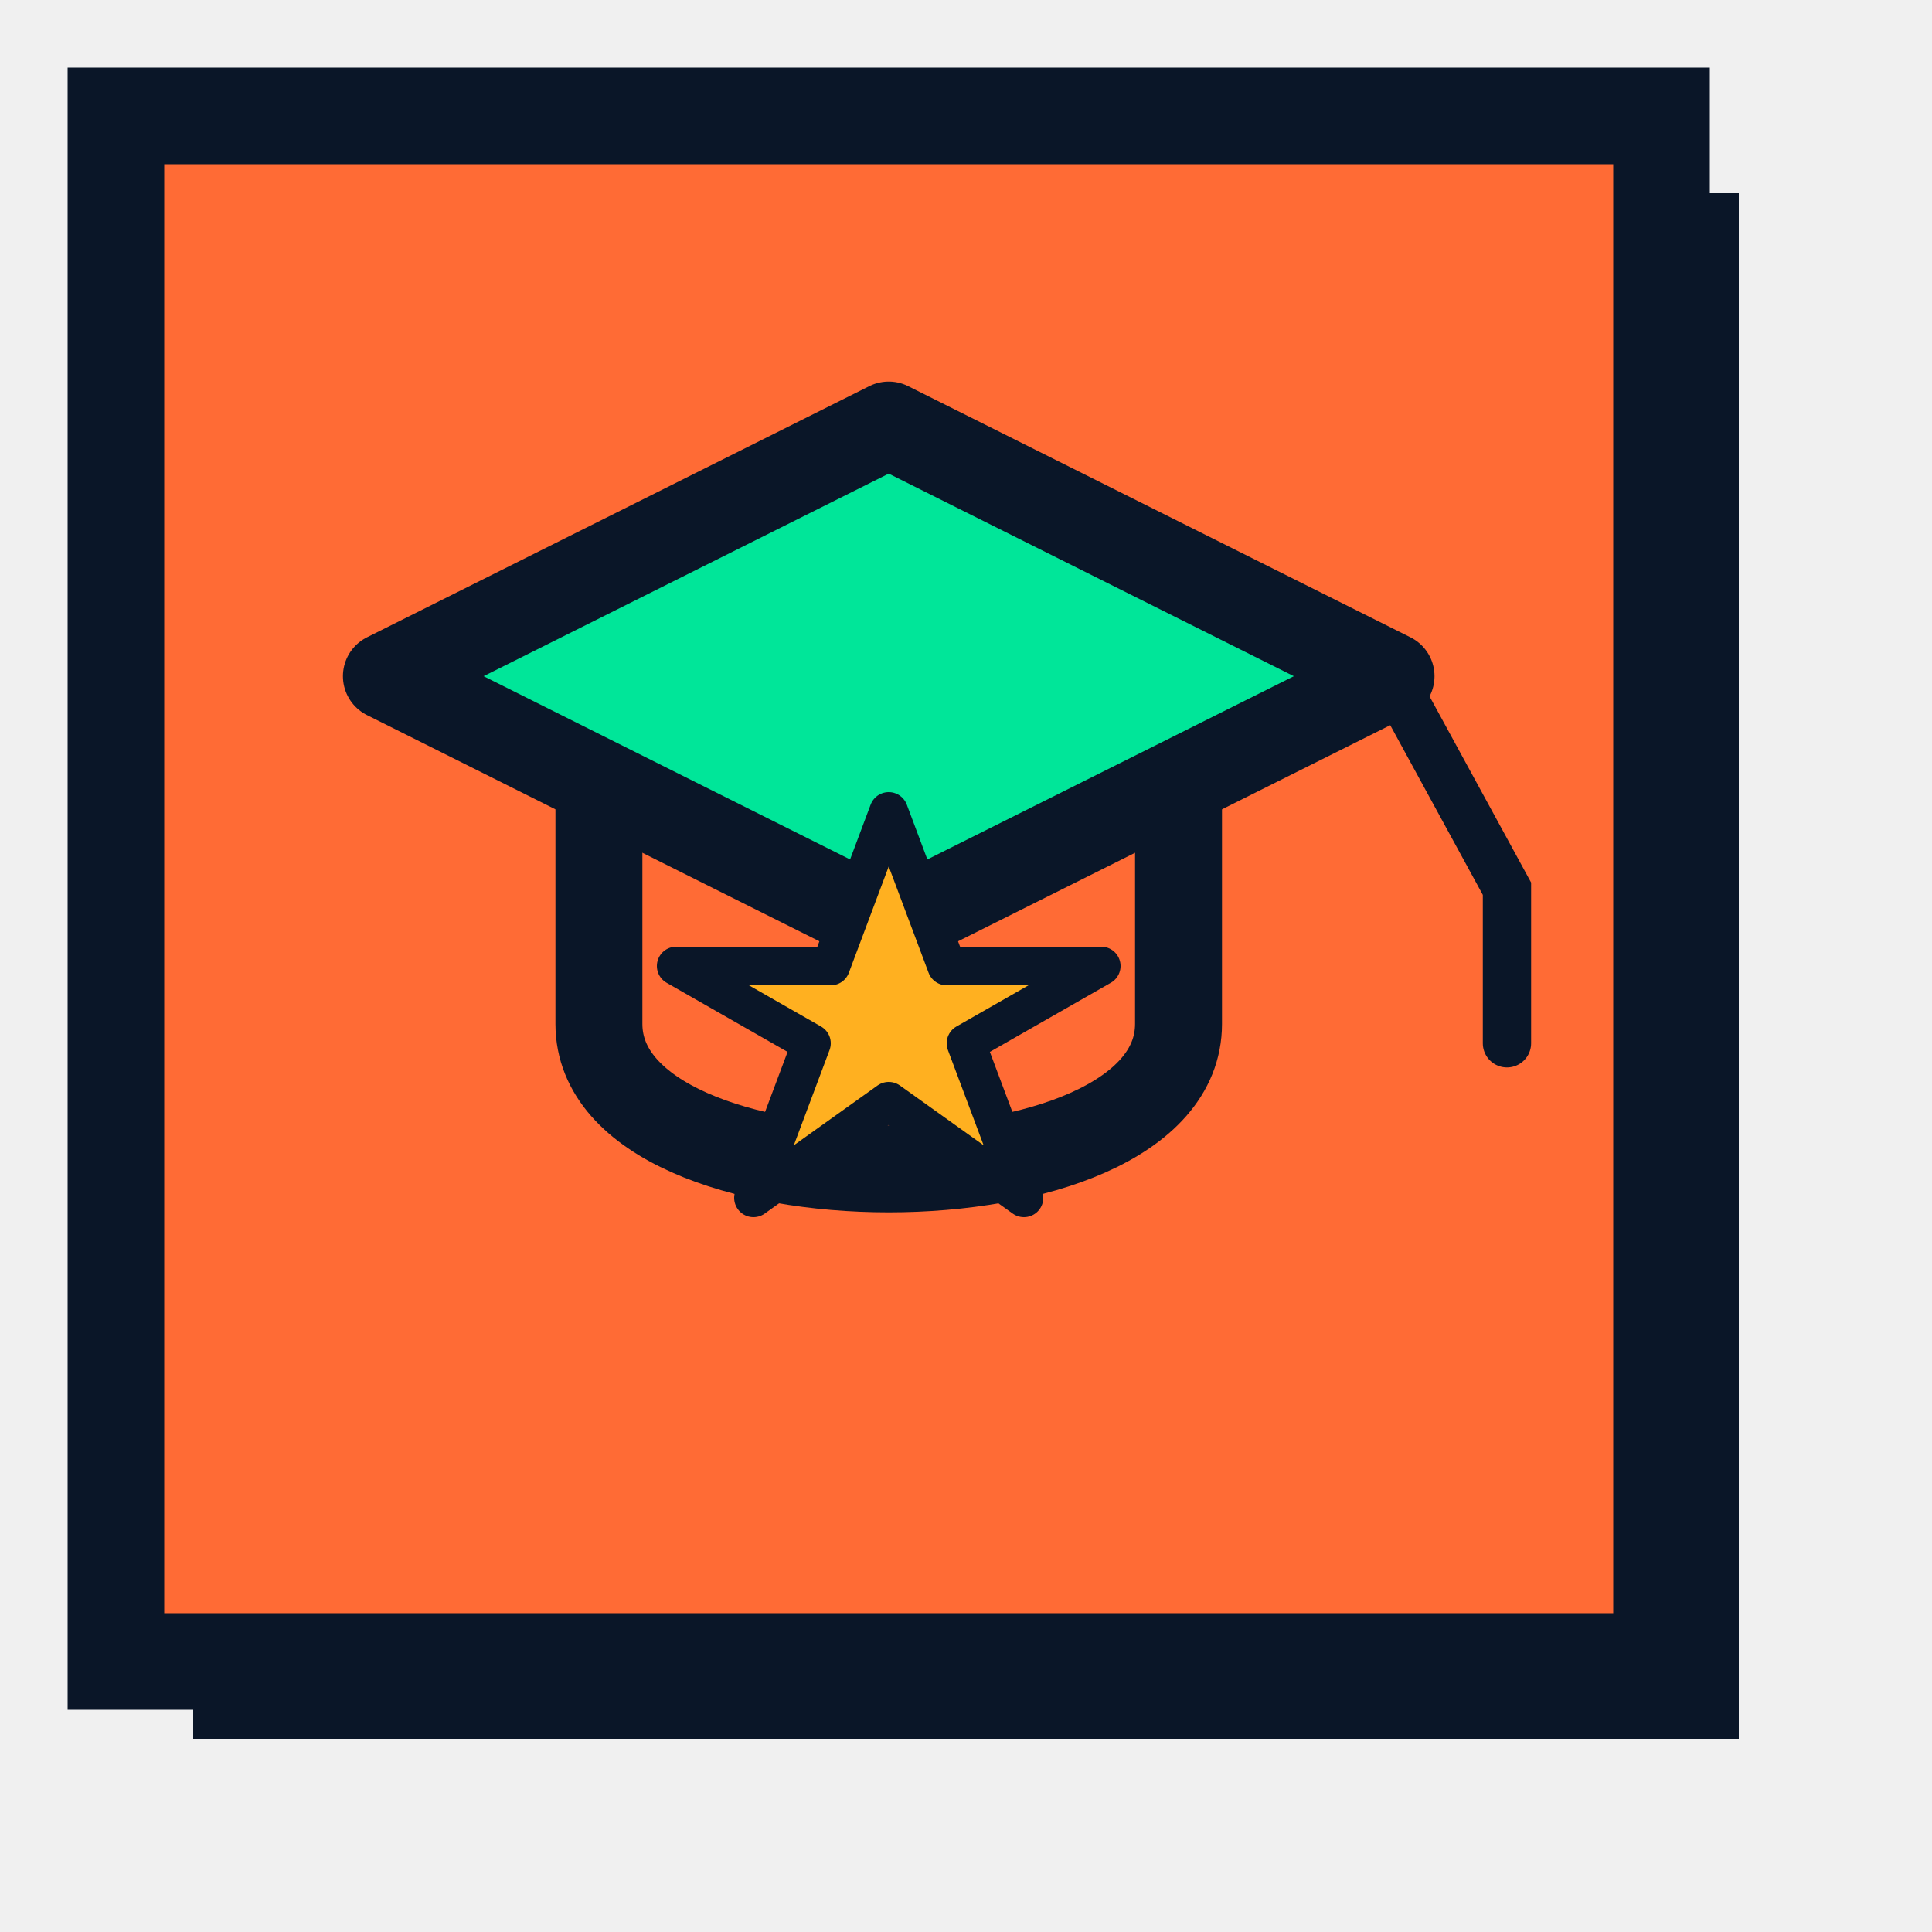
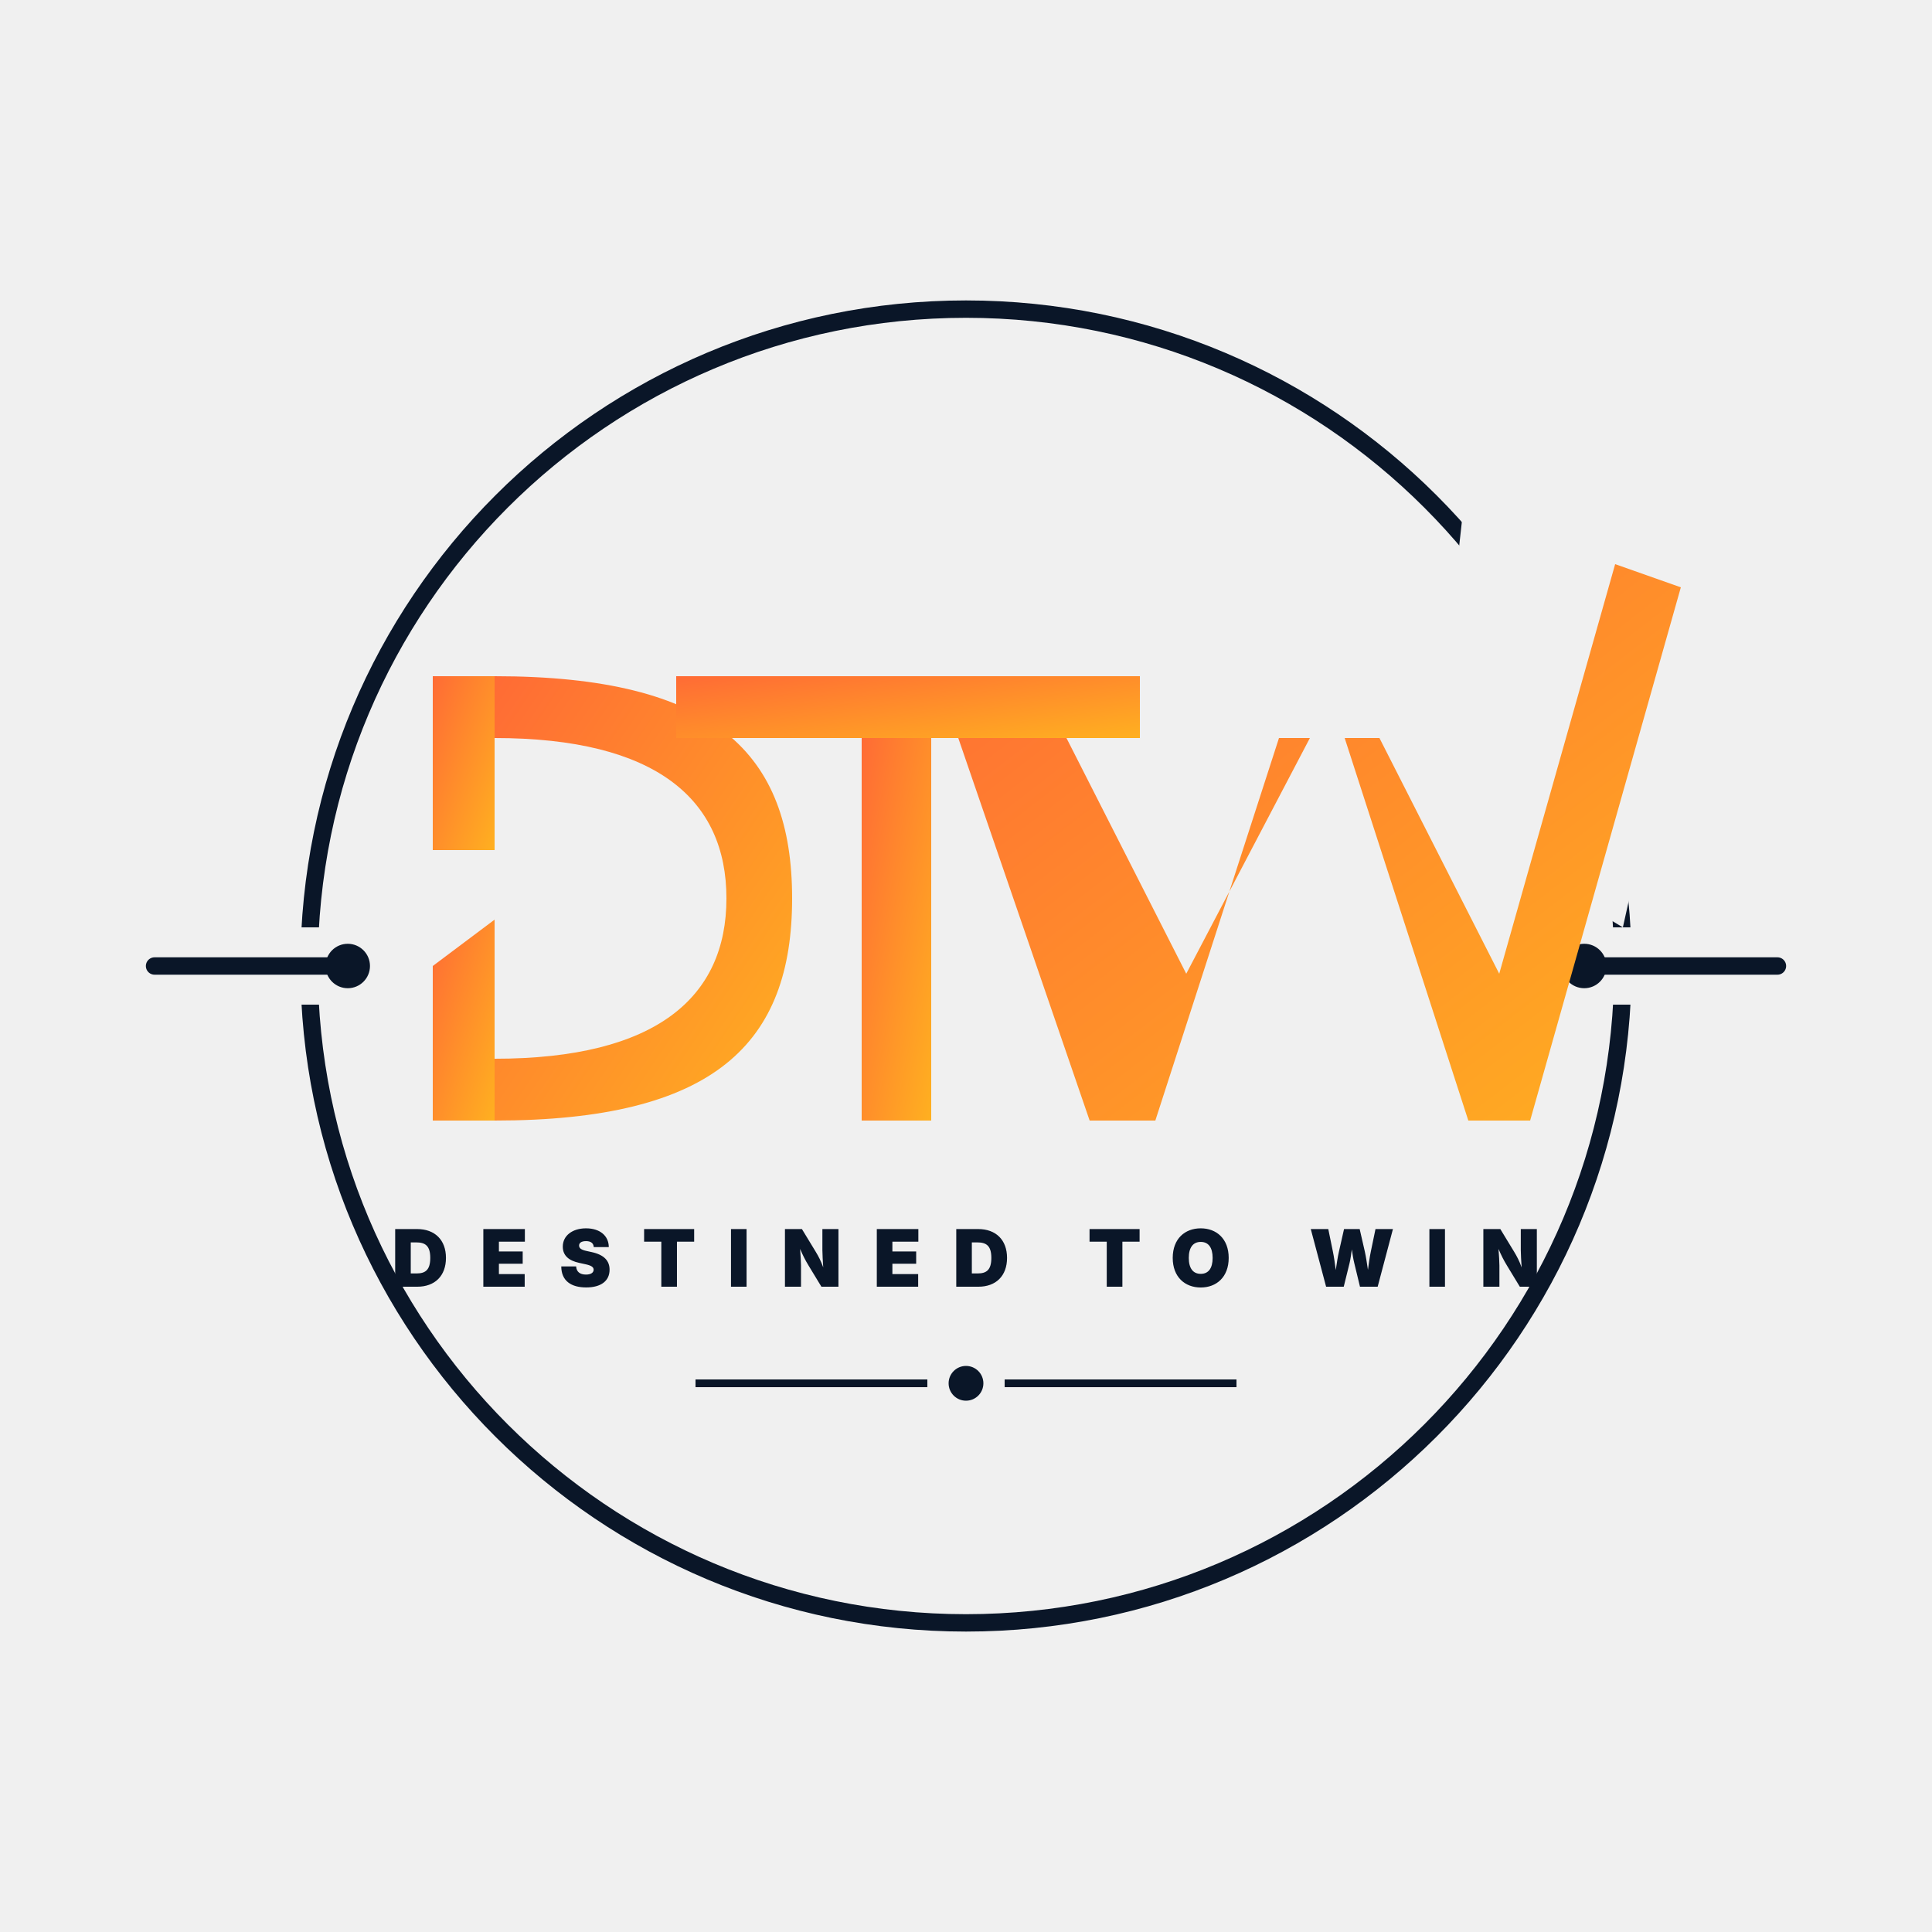
- <svg xmlns="http://www.w3.org/2000/svg" viewBox="0 0 100 100" width="100%" height="100%">
-   <rect x="10" y="10" width="80" height="80" fill="#0A1628" rx="0" />
-   <rect x="6" y="6" width="80" height="80" fill="#FF6B35" stroke="#0A1628" stroke-width="5" rx="0" />
-   <path d="M 46 22 L 72 35 L 46 48 L 20 35 Z" fill="#00E699" stroke="#0A1628" stroke-width="4.5" stroke-linejoin="round" />
-   <path d="M 31 41 L 31 53 C 31 63, 61 63, 61 53 L 61 41" fill="none" stroke="#0A1628" stroke-width="4.5" stroke-linecap="round" />
-   <path d="M 46 42 L 49 50 L 57 50 L 50 54 L 53 62 L 46 57 L 39 62 L 42 54 L 35 50 L 43 50 Z" fill="#FFB020" stroke="#0A1628" stroke-width="2" stroke-linejoin="round" />
-   <path d="M 72 35 L 78 46 L 78 54" fill="none" stroke="#0A1628" stroke-width="2.5" stroke-linecap="round" />
+ <svg xmlns="http://www.w3.org/2000/svg" viewBox="0 0 500 500" width="100%" height="100%">
+   <defs>
+     <linearGradient id="dtw-gradient" x1="0%" y1="0%" x2="100%" y2="100%">
+       <stop offset="0%" stop-color="#FF6B35" />
+       <stop offset="100%" stop-color="#FFB020" />
+     </linearGradient>
+     <mask id="circle-mask">
+       <rect x="0" y="0" width="500" height="500" fill="white" />
+       <rect x="65" y="240" width="30" height="20" fill="black" />
+       <rect x="405" y="240" width="30" height="20" fill="black" />
+       <polygon points="380,120 440,150 420,240 370,210" fill="black" />
+     </mask>
+   </defs>
+   <circle cx="250" cy="250" r="170" fill="none" stroke="#0A1628" stroke-width="4.5" mask="url(#circle-mask)" />
+   <line x1="40" y1="250" x2="90" y2="250" stroke="#0A1628" stroke-width="4.5" stroke-linecap="round" />
+   <circle cx="90" cy="250" r="5" fill="#0A1628" stroke="#0A1628" stroke-width="1.5" />
+   <line x1="410" y1="250" x2="460" y2="250" stroke="#0A1628" stroke-width="4.5" stroke-linecap="round" />
+   <circle cx="410" cy="250" r="5" fill="#0A1628" stroke="#0A1628" stroke-width="1.5" />
+   <g fill="url(#dtw-gradient)">
+     <path d="M 128 175               C 185 175, 205 195, 205 232.5               C 205 270, 185 290, 128 290               L 128 274               C 170 274, 188 258, 188 232.5               C 188 207, 170 191, 128 191 Z" />
+     <path d="M 112 175 L 128 175 L 128 220 L 112 220 Z" />
+     <path d="M 112 250 L 128 238 L 128 290 L 112 290 Z" />
+     <path d="M 175 175 L 295 175 L 295 191 L 175 191 Z" />
+     <path d="M 223 191 L 241 191 L 241 290 L 223 290 Z" />
+     <path d="M 248 191               L 282 290               L 299 290               L 331 191               L 348 191               L 380 290               L 396 290               L 435 152               L 418 146               L 388 252               L 357 191               L 339 191               L 307 252               L 276 191 Z" />
+   </g>
+   <text x="250" y="333" font-family="'Inter', sans-serif" font-size="20.5" font-weight="900" fill="#0A1628" text-anchor="middle" letter-spacing="8">DESTINED TO WIN</text>
+   <line x1="180" y1="358" x2="240" y2="358" stroke="#0A1628" stroke-width="2" />
+   <circle cx="250" cy="358" r="4.5" fill="#0A1628" />
+   <line x1="260" y1="358" x2="320" y2="358" stroke="#0A1628" stroke-width="2" />
</svg>
